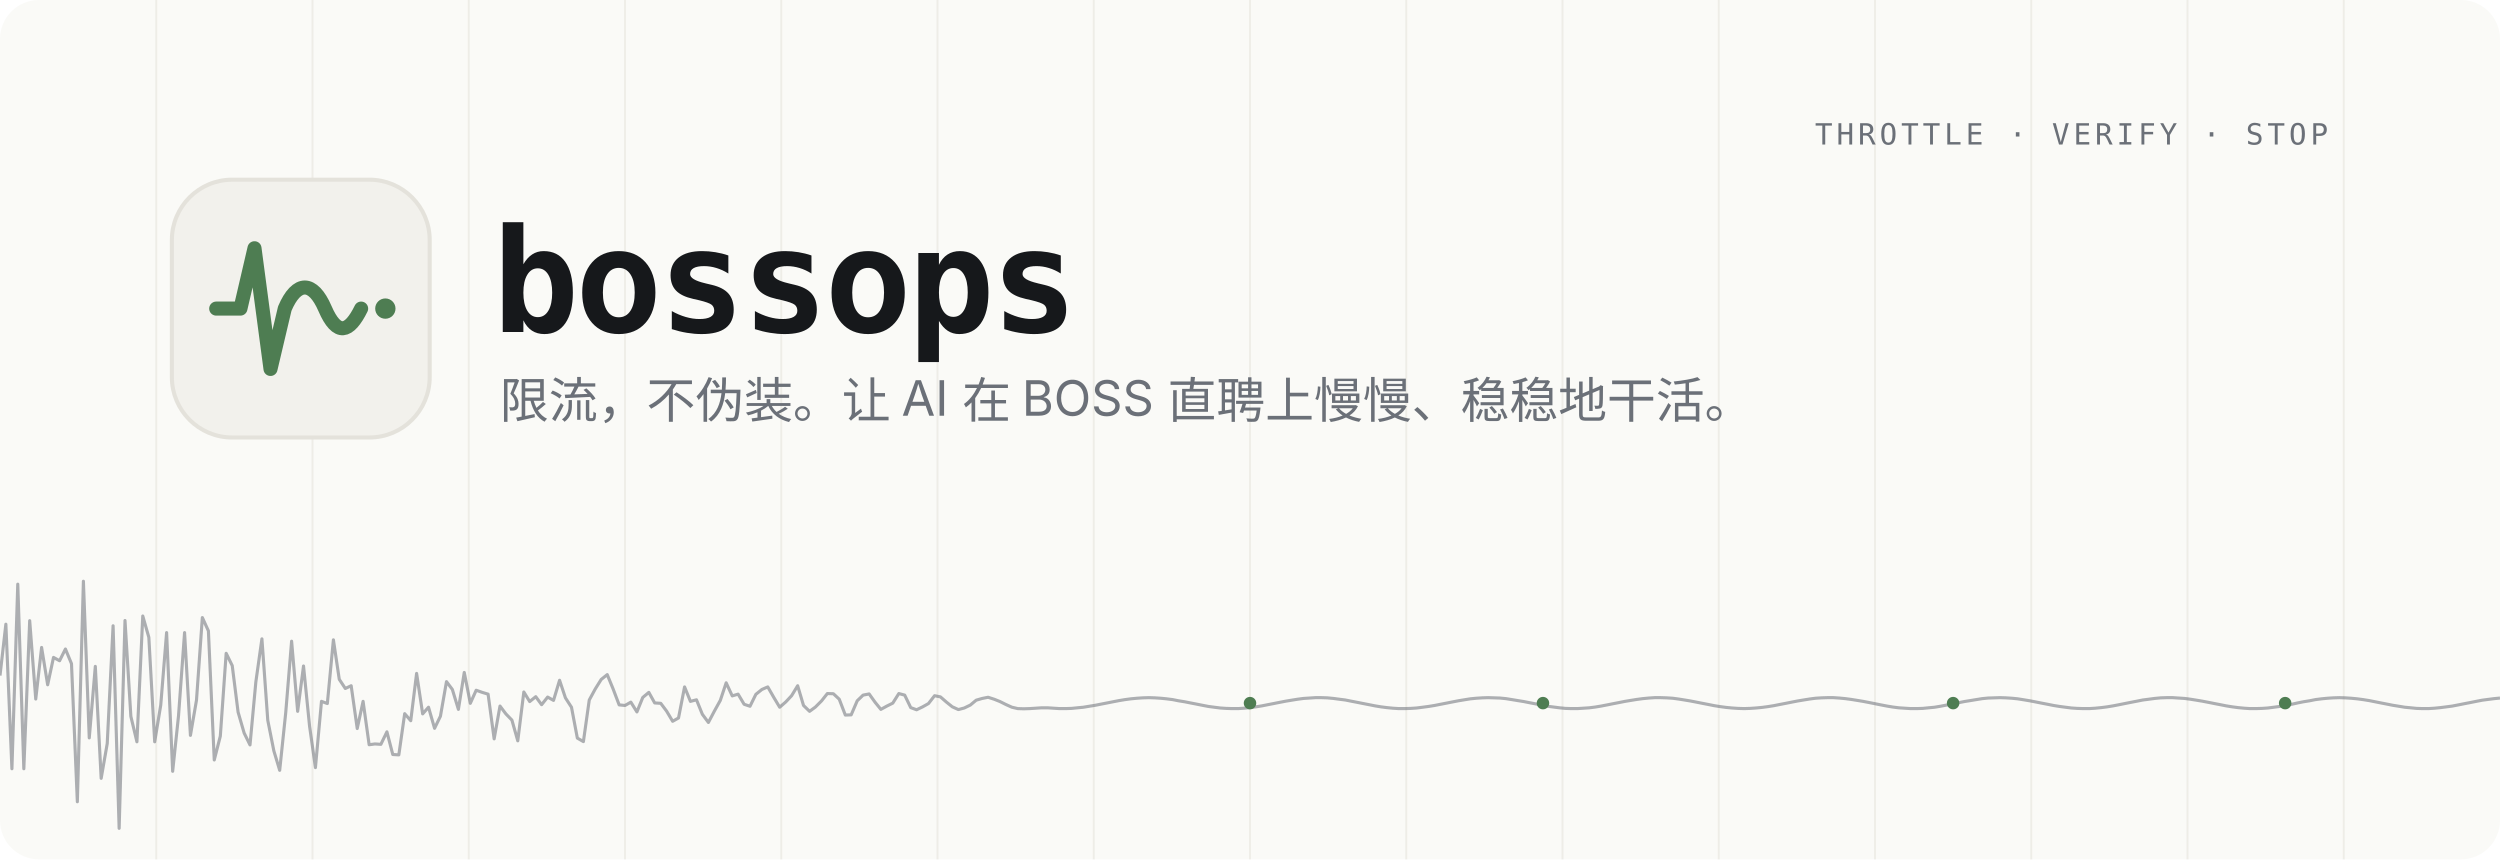
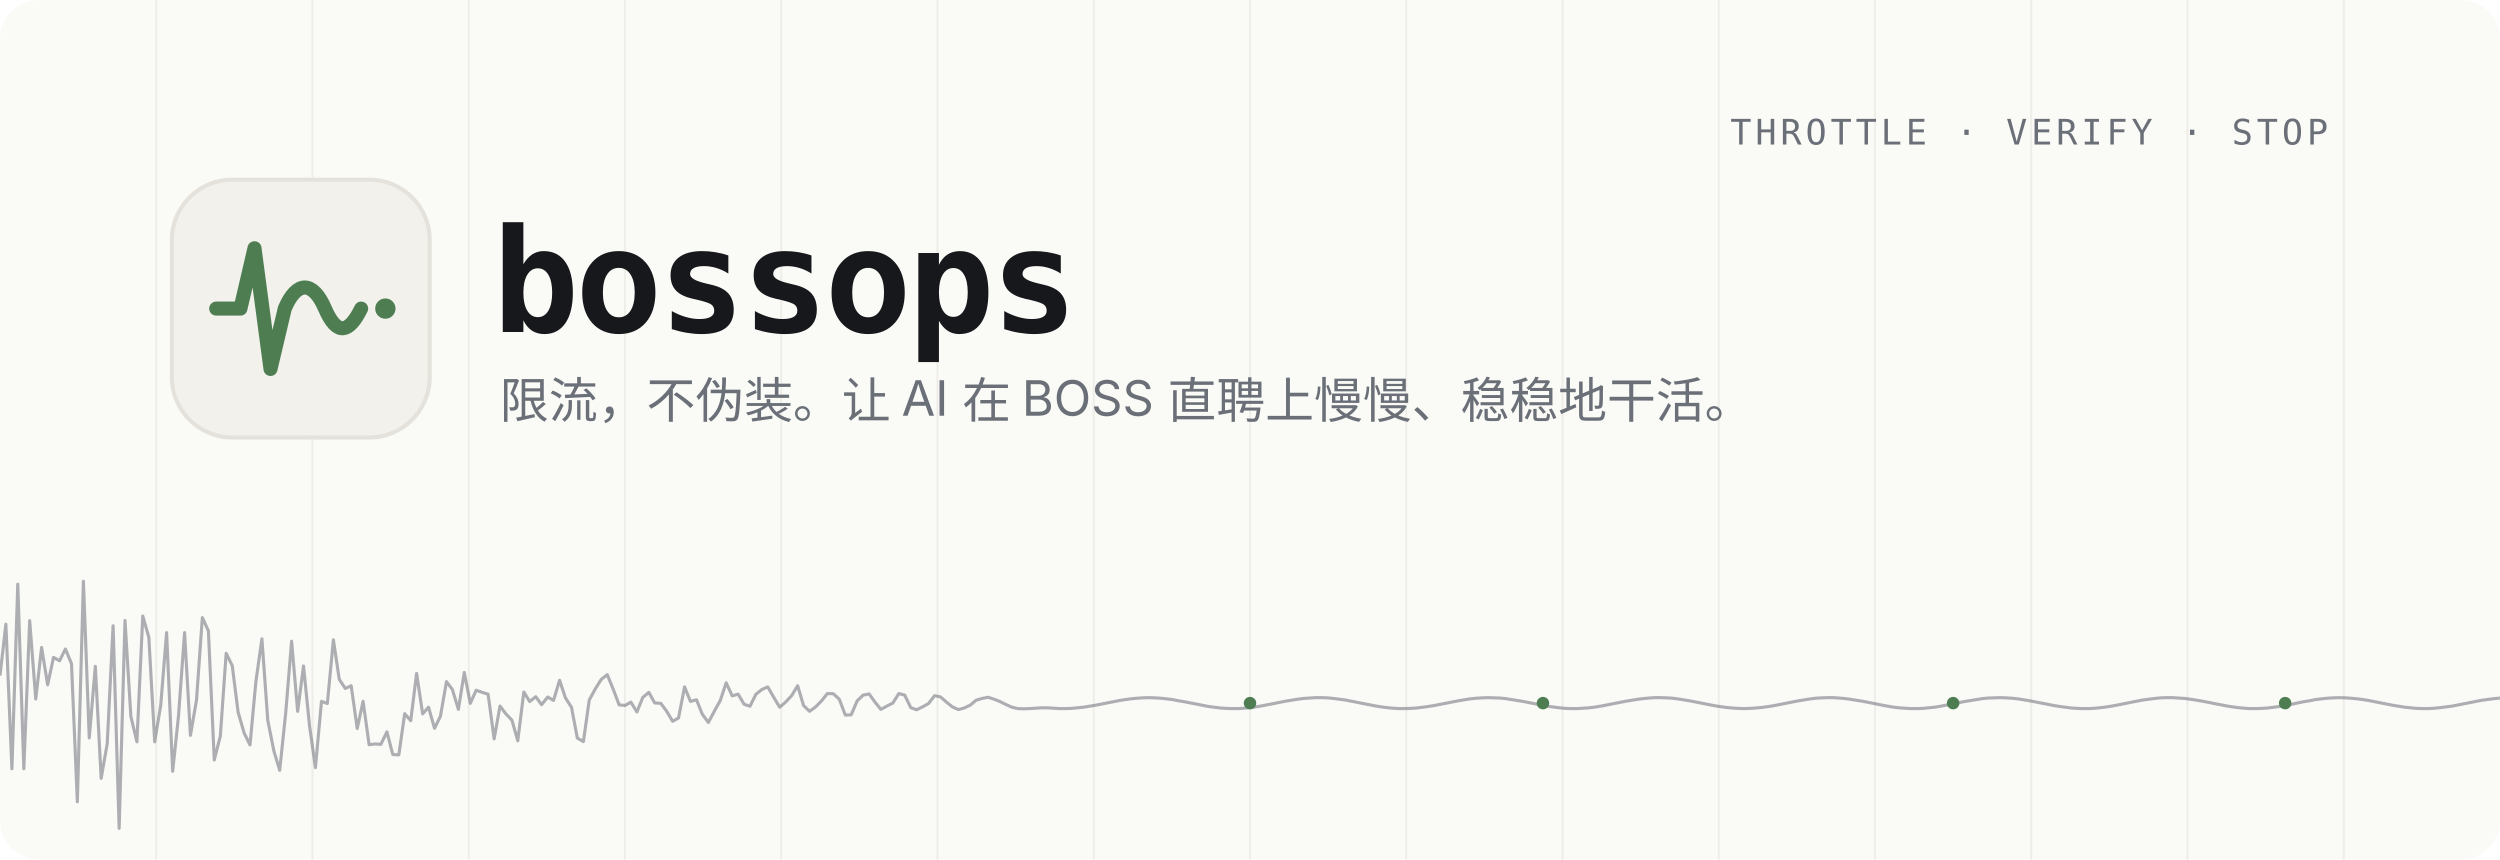
<svg xmlns="http://www.w3.org/2000/svg" viewBox="0 0 1280 440" width="1280" height="440">
  <rect width="1280" height="440" rx="20" fill="#FAFAF7" />
  <g opacity="0.55">
    <line x1="80" y1="0" x2="80" y2="440" stroke="#E4E2DB" stroke-width="1" />
    <line x1="160" y1="0" x2="160" y2="440" stroke="#E4E2DB" stroke-width="1" />
    <line x1="240" y1="0" x2="240" y2="440" stroke="#E4E2DB" stroke-width="1" />
    <line x1="320" y1="0" x2="320" y2="440" stroke="#E4E2DB" stroke-width="1" />
    <line x1="400" y1="0" x2="400" y2="440" stroke="#E4E2DB" stroke-width="1" />
    <line x1="480" y1="0" x2="480" y2="440" stroke="#E4E2DB" stroke-width="1" />
    <line x1="560" y1="0" x2="560" y2="440" stroke="#E4E2DB" stroke-width="1" />
    <line x1="640" y1="0" x2="640" y2="440" stroke="#E4E2DB" stroke-width="1" />
    <line x1="720" y1="0" x2="720" y2="440" stroke="#E4E2DB" stroke-width="1" />
    <line x1="800" y1="0" x2="800" y2="440" stroke="#E4E2DB" stroke-width="1" />
    <line x1="880" y1="0" x2="880" y2="440" stroke="#E4E2DB" stroke-width="1" />
    <line x1="960" y1="0" x2="960" y2="440" stroke="#E4E2DB" stroke-width="1" />
    <line x1="1040" y1="0" x2="1040" y2="440" stroke="#E4E2DB" stroke-width="1" />
    <line x1="1120" y1="0" x2="1120" y2="440" stroke="#E4E2DB" stroke-width="1" />
    <line x1="1200" y1="0" x2="1200" y2="440" stroke="#E4E2DB" stroke-width="1" />
  </g>
  <path d="M0.0 345.9 L3.0 319.6 L6.1 393.6 L9.1 299.1 L12.2 393.6 L15.2 317.8 L18.3 357.9 L21.3 331.5 L24.4 350.6 L27.4 336.6 L30.5 338.3 L33.5 332.3 L36.6 339.8 L39.6 410.5 L42.7 297.6 L45.7 377.8 L48.8 341.2 L51.8 398.5 L54.9 380.7 L57.9 320.4 L61.0 424.1 L64.0 317.7 L67.0 366.8 L70.1 379.8 L73.1 315.4 L76.2 326.3 L79.2 379.8 L82.3 361.0 L85.3 323.9 L88.4 394.9 L91.4 366.5 L94.5 323.9 L97.5 376.5 L100.6 358.5 L103.6 316.2 L106.7 323.0 L109.7 389.1 L112.8 376.9 L115.8 334.5 L118.9 340.8 L121.9 364.6 L125.0 375.3 L128.0 381.4 L131.0 349.1 L134.1 327.1 L137.1 368.8 L140.2 384.4 L143.2 394.4 L146.3 364.8 L149.3 328.3 L152.4 364.2 L155.4 341.0 L158.5 371.8 L161.5 393.0 L164.6 359.1 L167.6 360.2 L170.7 327.6 L173.7 347.8 L176.8 352.5 L179.8 351.1 L182.9 373.0 L185.9 359.1 L189.0 381.3 L192.0 380.9 L195.0 381.1 L198.1 374.7 L201.1 386.3 L204.2 386.5 L207.2 365.4 L210.3 369.0 L213.3 344.8 L216.4 365.5 L219.4 362.1 L222.5 372.9 L225.5 366.7 L228.6 349.0 L231.6 353.0 L234.7 363.2 L237.7 344.3 L240.8 360.1 L243.8 353.4 L246.9 354.5 L249.9 355.4 L253.0 378.3 L256.0 361.5 L259.0 365.5 L262.1 368.7 L265.1 379.3 L268.2 354.3 L271.2 359.2 L274.3 356.7 L277.3 360.8 L280.4 356.9 L283.4 358.6 L286.5 348.3 L289.5 357.3 L292.6 362.1 L295.6 377.9 L298.7 379.7 L301.7 358.4 L304.8 352.7 L307.8 347.9 L310.9 345.4 L313.9 352.7 L317.0 360.9 L320.0 361.2 L323.0 359.5 L326.1 364.5 L329.1 357.1 L332.2 354.5 L335.2 359.9 L338.3 360.1 L341.3 364.1 L344.4 369.3 L347.4 367.6 L350.5 351.7 L353.5 359.1 L356.6 358.3 L359.6 365.7 L362.7 369.9 L365.7 364.2 L368.8 358.6 L371.8 349.6 L374.9 356.3 L377.9 355.4 L381.0 360.6 L384.0 361.6 L387.0 355.5 L390.1 353.0 L393.1 351.7 L396.2 357.1 L399.2 362.1 L402.3 359.4 L405.3 356.2 L408.4 351.1 L411.4 361.2 L414.5 364.2 L417.5 362.0 L420.6 358.9 L423.6 355.1 L426.7 355.2 L429.7 358.0 L432.8 366.1 L435.8 366.0 L438.9 358.8 L441.9 355.9 L445.0 355.3 L448.0 359.5 L451.0 363.2 L454.1 361.5 L457.1 360.0 L460.2 355.1 L463.2 355.9 L466.3 362.3 L469.3 363.4 L472.4 361.9 L475.4 360.2 L478.5 356.2 L481.5 356.8 L484.6 359.5 L487.6 361.9 L490.7 363.3 L493.7 362.5 L496.8 361.0 L499.8 358.5 L502.9 357.6 L505.9 357.0 L509.0 358.0 L512.0 359.2 L515.0 360.7 L518.1 362.1 L521.1 362.8 L524.2 362.9 L527.2 362.8 L530.3 362.6 L533.3 362.4 L536.4 362.4 L539.4 362.6 L542.5 362.8 L545.5 362.8 L548.6 362.7 L551.6 362.4 L554.7 362.1 L557.7 361.6 L560.8 361.1 L563.8 360.5 L566.9 359.9 L569.9 359.3 L573.0 358.7 L576.0 358.2 L579.0 357.8 L582.1 357.5 L585.1 357.3 L588.2 357.2 L591.2 357.3 L594.3 357.5 L597.3 357.8 L600.4 358.2 L603.4 358.8 L606.5 359.3 L609.5 359.9 L612.6 360.5 L615.6 361.1 L618.7 361.7 L621.7 362.1 L624.8 362.5 L627.8 362.7 L630.9 362.8 L633.9 362.8 L637.0 362.6 L640.0 362.3 L643.0 361.9 L646.1 361.4 L649.1 360.8 L652.2 360.2 L655.2 359.6 L658.3 359.0 L661.3 358.5 L664.4 358.0 L667.4 357.6 L670.5 357.4 L673.5 357.2 L676.6 357.2 L679.6 357.3 L682.7 357.6 L685.7 358.0 L688.8 358.4 L691.8 359.0 L694.9 359.6 L697.9 360.2 L701.0 360.8 L704.0 361.4 L707.0 361.9 L710.1 362.3 L713.1 362.6 L716.2 362.8 L719.2 362.8 L722.3 362.7 L725.3 362.5 L728.4 362.1 L731.4 361.7 L734.5 361.2 L737.5 360.6 L740.6 360.0 L743.6 359.4 L746.7 358.8 L749.7 358.3 L752.8 357.8 L755.8 357.5 L758.9 357.3 L761.9 357.2 L765.0 357.3 L768.0 357.4 L771.0 357.7 L774.1 358.2 L777.1 358.7 L780.2 359.2 L783.2 359.8 L786.3 360.4 L789.3 361.0 L792.4 361.6 L795.4 362.0 L798.5 362.4 L801.5 362.7 L804.6 362.8 L807.6 362.8 L810.7 362.6 L813.7 362.4 L816.8 362.0 L819.8 361.5 L822.9 360.9 L825.9 360.3 L829.0 359.7 L832.0 359.1 L835.0 358.6 L838.1 358.1 L841.1 357.7 L844.2 357.4 L847.2 357.2 L850.3 357.2 L853.3 357.3 L856.4 357.5 L859.4 357.9 L862.5 358.4 L865.5 358.9 L868.6 359.5 L871.6 360.1 L874.7 360.7 L877.7 361.3 L880.8 361.8 L883.8 362.2 L886.9 362.5 L889.9 362.7 L893.0 362.8 L896.0 362.7 L899.0 362.5 L902.1 362.2 L905.1 361.8 L908.2 361.3 L911.2 360.7 L914.3 360.1 L917.3 359.5 L920.4 358.9 L923.4 358.4 L926.5 357.9 L929.5 357.5 L932.6 357.3 L935.6 357.2 L938.7 357.2 L941.7 357.4 L944.8 357.7 L947.8 358.1 L950.9 358.6 L953.9 359.1 L957.0 359.7 L960.0 360.3 L963.0 360.9 L966.1 361.5 L969.1 362.0 L972.2 362.4 L975.2 362.6 L978.3 362.8 L981.3 362.8 L984.4 362.7 L987.4 362.4 L990.5 362.1 L993.5 361.6 L996.6 361.0 L999.6 360.5 L1002.7 359.8 L1005.7 359.2 L1008.8 358.7 L1011.8 358.2 L1014.9 357.7 L1017.9 357.4 L1021.0 357.3 L1024.0 357.2 L1027.0 357.3 L1030.1 357.5 L1033.1 357.8 L1036.2 358.3 L1039.2 358.8 L1042.3 359.4 L1045.3 360.0 L1048.4 360.6 L1051.4 361.2 L1054.5 361.7 L1057.5 362.1 L1060.6 362.5 L1063.6 362.7 L1066.7 362.8 L1069.7 362.8 L1072.8 362.6 L1075.8 362.3 L1078.9 361.9 L1081.9 361.4 L1085.0 360.8 L1088.0 360.2 L1091.0 359.6 L1094.1 359.0 L1097.1 358.4 L1100.2 358.0 L1103.2 357.6 L1106.3 357.3 L1109.3 357.2 L1112.4 357.2 L1115.4 357.4 L1118.5 357.6 L1121.5 358.0 L1124.6 358.5 L1127.6 359.0 L1130.7 359.6 L1133.7 360.2 L1136.8 360.8 L1139.8 361.4 L1142.9 361.9 L1145.9 362.3 L1149.0 362.6 L1152.0 362.8 L1155.0 362.8 L1158.1 362.7 L1161.1 362.5 L1164.2 362.1 L1167.2 361.7 L1170.3 361.1 L1173.3 360.6 L1176.4 359.9 L1179.4 359.3 L1182.5 358.8 L1185.5 358.2 L1188.6 357.8 L1191.6 357.5 L1194.7 357.3 L1197.7 357.2 L1200.8 357.3 L1203.8 357.5 L1206.9 357.8 L1209.9 358.2 L1213.0 358.7 L1216.0 359.3 L1219.0 359.9 L1222.1 360.5 L1225.1 361.1 L1228.2 361.6 L1231.2 362.1 L1234.3 362.4 L1237.3 362.7 L1240.4 362.8 L1243.4 362.8 L1246.5 362.6 L1249.5 362.3 L1252.6 361.9 L1255.6 361.5 L1258.7 360.9 L1261.7 360.3 L1264.8 359.7 L1267.8 359.1 L1270.9 358.5 L1273.9 358.1 L1277.0 357.7 L1280.0 357.4" fill="none" stroke="#6B7078" stroke-opacity="0.55" stroke-width="1.6" stroke-linejoin="round" />
  <circle cx="640" cy="360" r="3.2" fill="#4E7D52" />
  <circle cx="790" cy="360" r="3.2" fill="#4E7D52" />
  <circle cx="1000" cy="360" r="3.2" fill="#4E7D52" />
  <circle cx="1170" cy="360" r="3.2" fill="#4E7D52" />
  <rect x="88" y="92" width="132" height="132" rx="30.9" fill="#F2F1EC" stroke="#E4E2DB" stroke-width="2.1" />
  <path d="M110.7 158.0 L123.1 158.0 L130.3 127.1 L138.5 188.9 L145.8 158.0 C151.9 143.6 160.2 143.6 166.4 158.0 S178.8 170.4 184.9 158.0" fill="none" stroke="#4E7D52" stroke-width="7.2" stroke-linecap="round" stroke-linejoin="round" />
  <circle cx="197.3" cy="158.0" r="5.2" fill="#4E7D52" />
  <text x="252" y="170" font-family="ui-monospace, 'SF Mono', 'JetBrains Mono', Menlo, Consolas, monospace" font-size="74" font-weight="600" letter-spacing="-2" fill="#16181B">bossops</text>
  <text x="256" y="214" font-family="-apple-system, 'Segoe UI', 'PingFang SC', 'Microsoft YaHei', 'Noto Sans SC', sans-serif" font-size="25" fill="#6B7078">限流，不伪装。让 AI 在 BOSS 直聘上慢慢、稳稳地干活。</text>
-   <text x="1192" y="74" text-anchor="end" font-family="ui-monospace, 'SF Mono', 'JetBrains Mono', Menlo, Consolas, monospace" font-size="15" letter-spacing="2" fill="#6B7078">THROTTLE · VERIFY · STOP</text>
+   <text x="1192" y="74" text-anchor="end" font-family="ui-monospace, 'SF Mono', 'JetBrains Mono', Menlo, Consolas, monospace" font-size="18" letter-spacing="2" fill="#6B7078">THROTTLE · VERIFY · STOP</text>
</svg>
